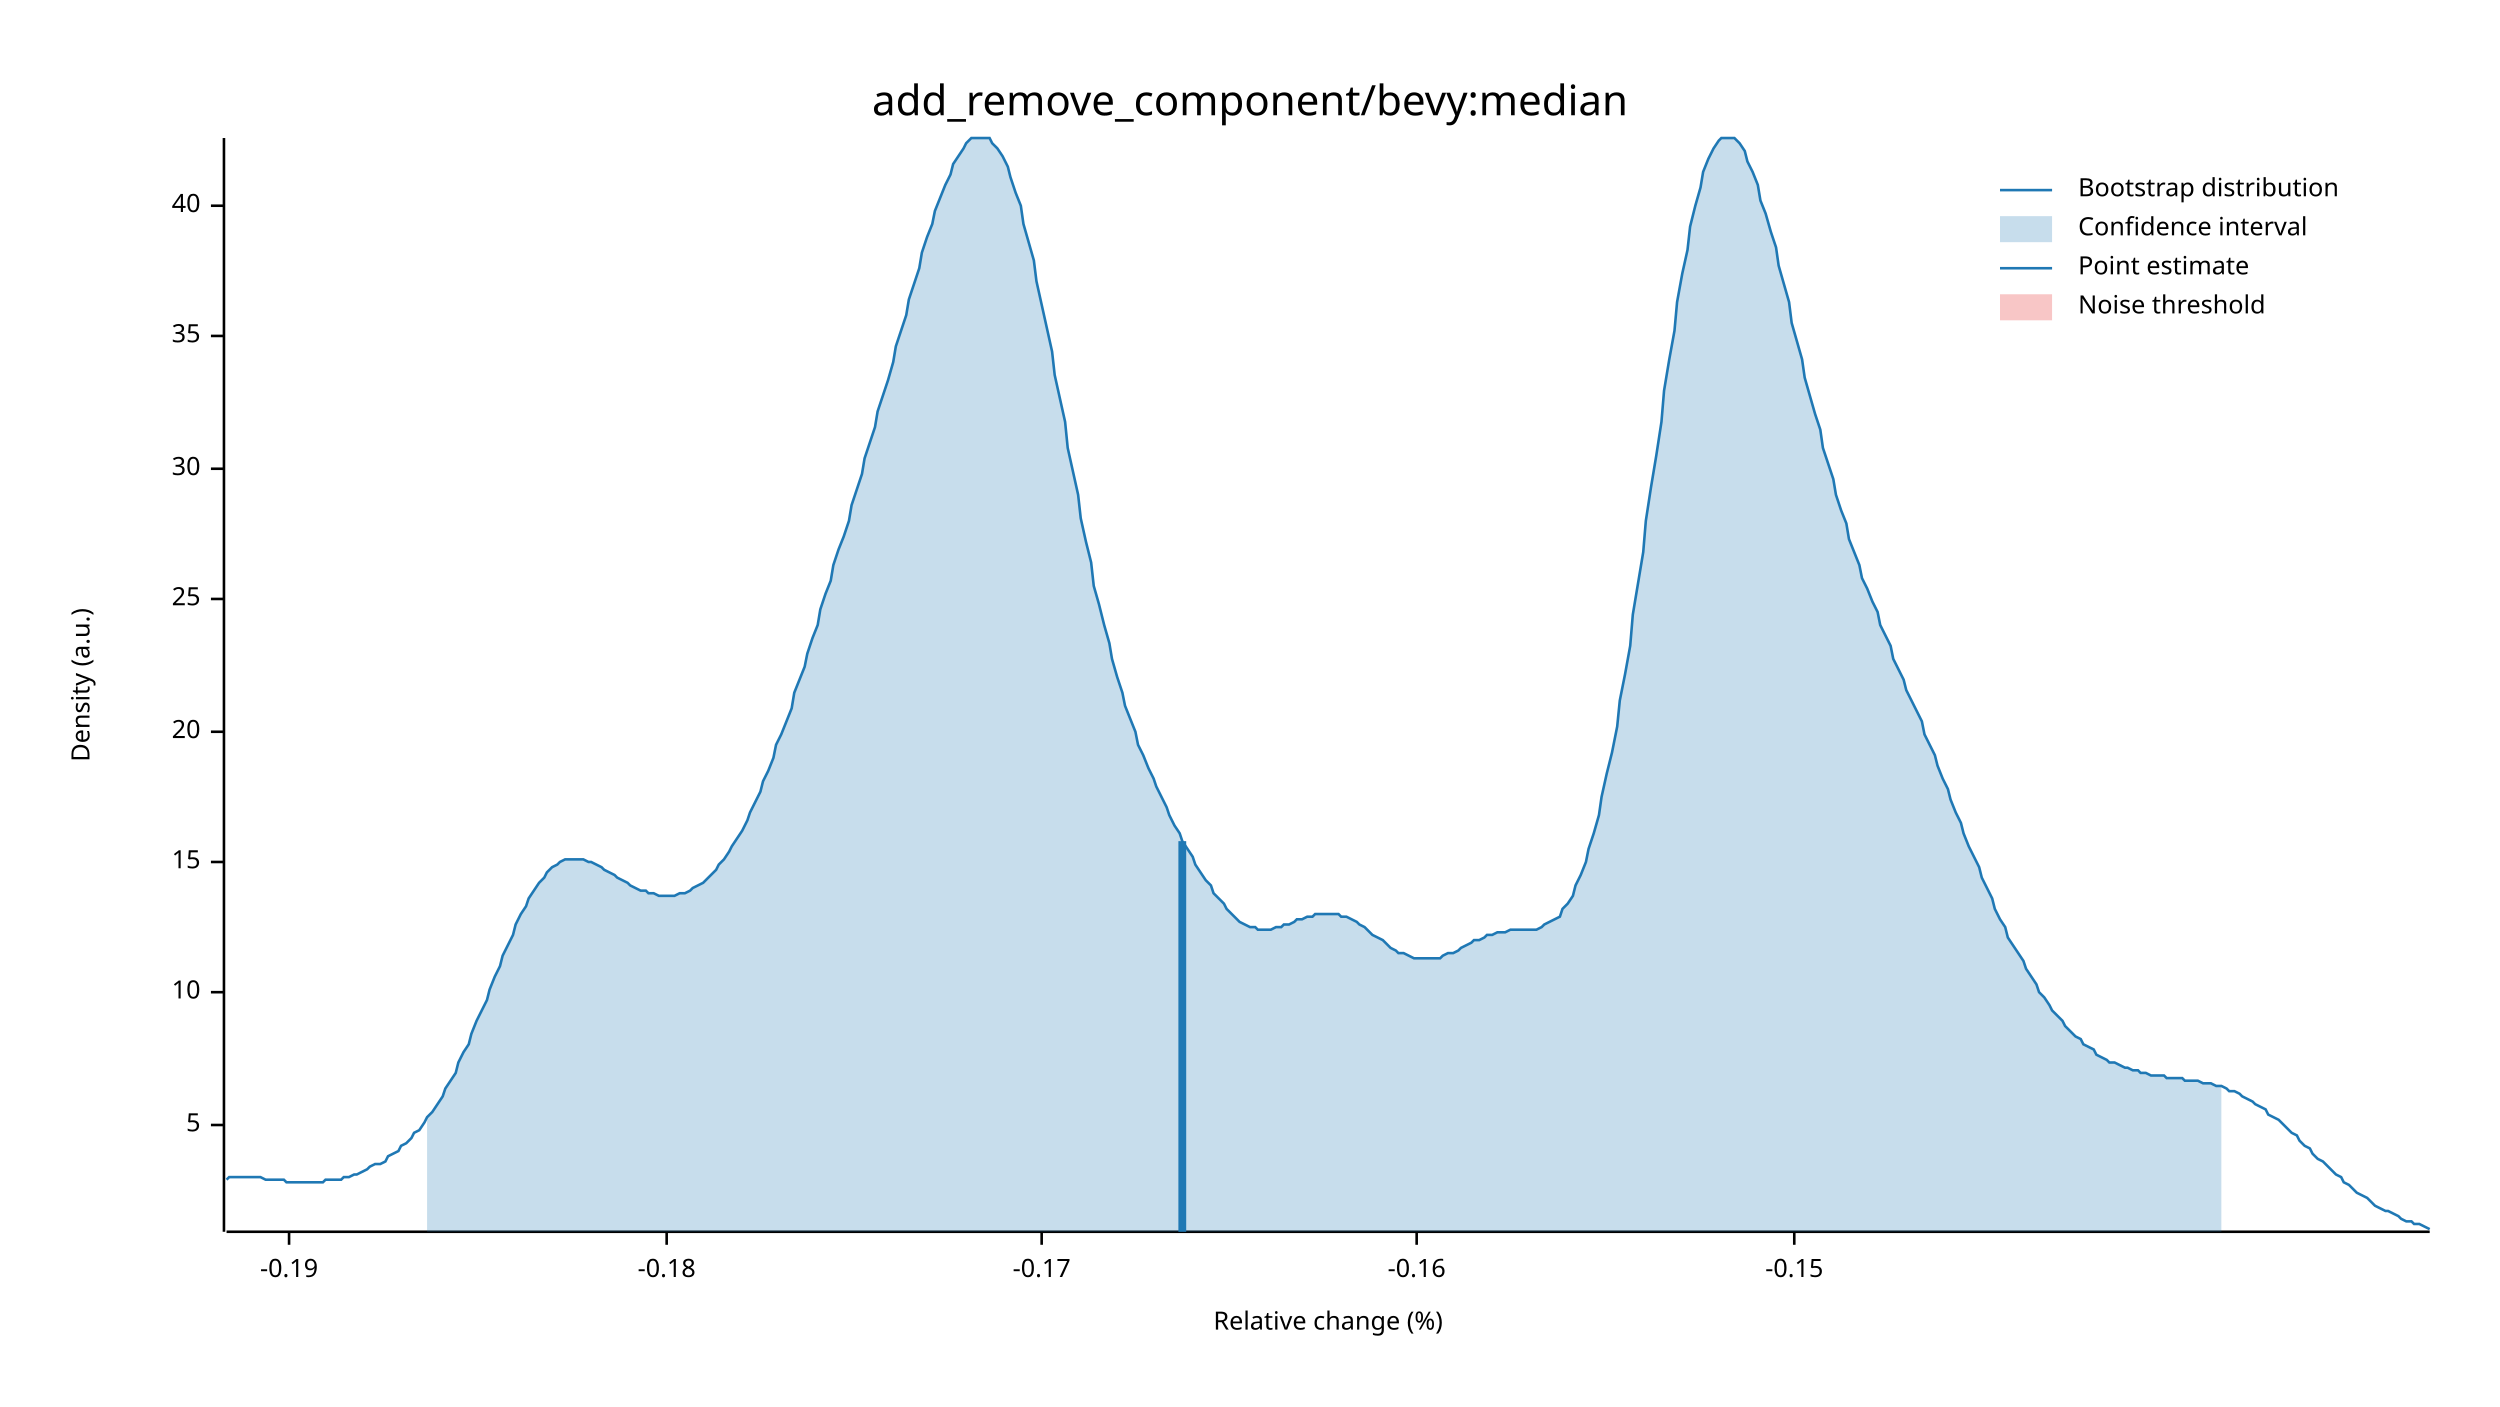
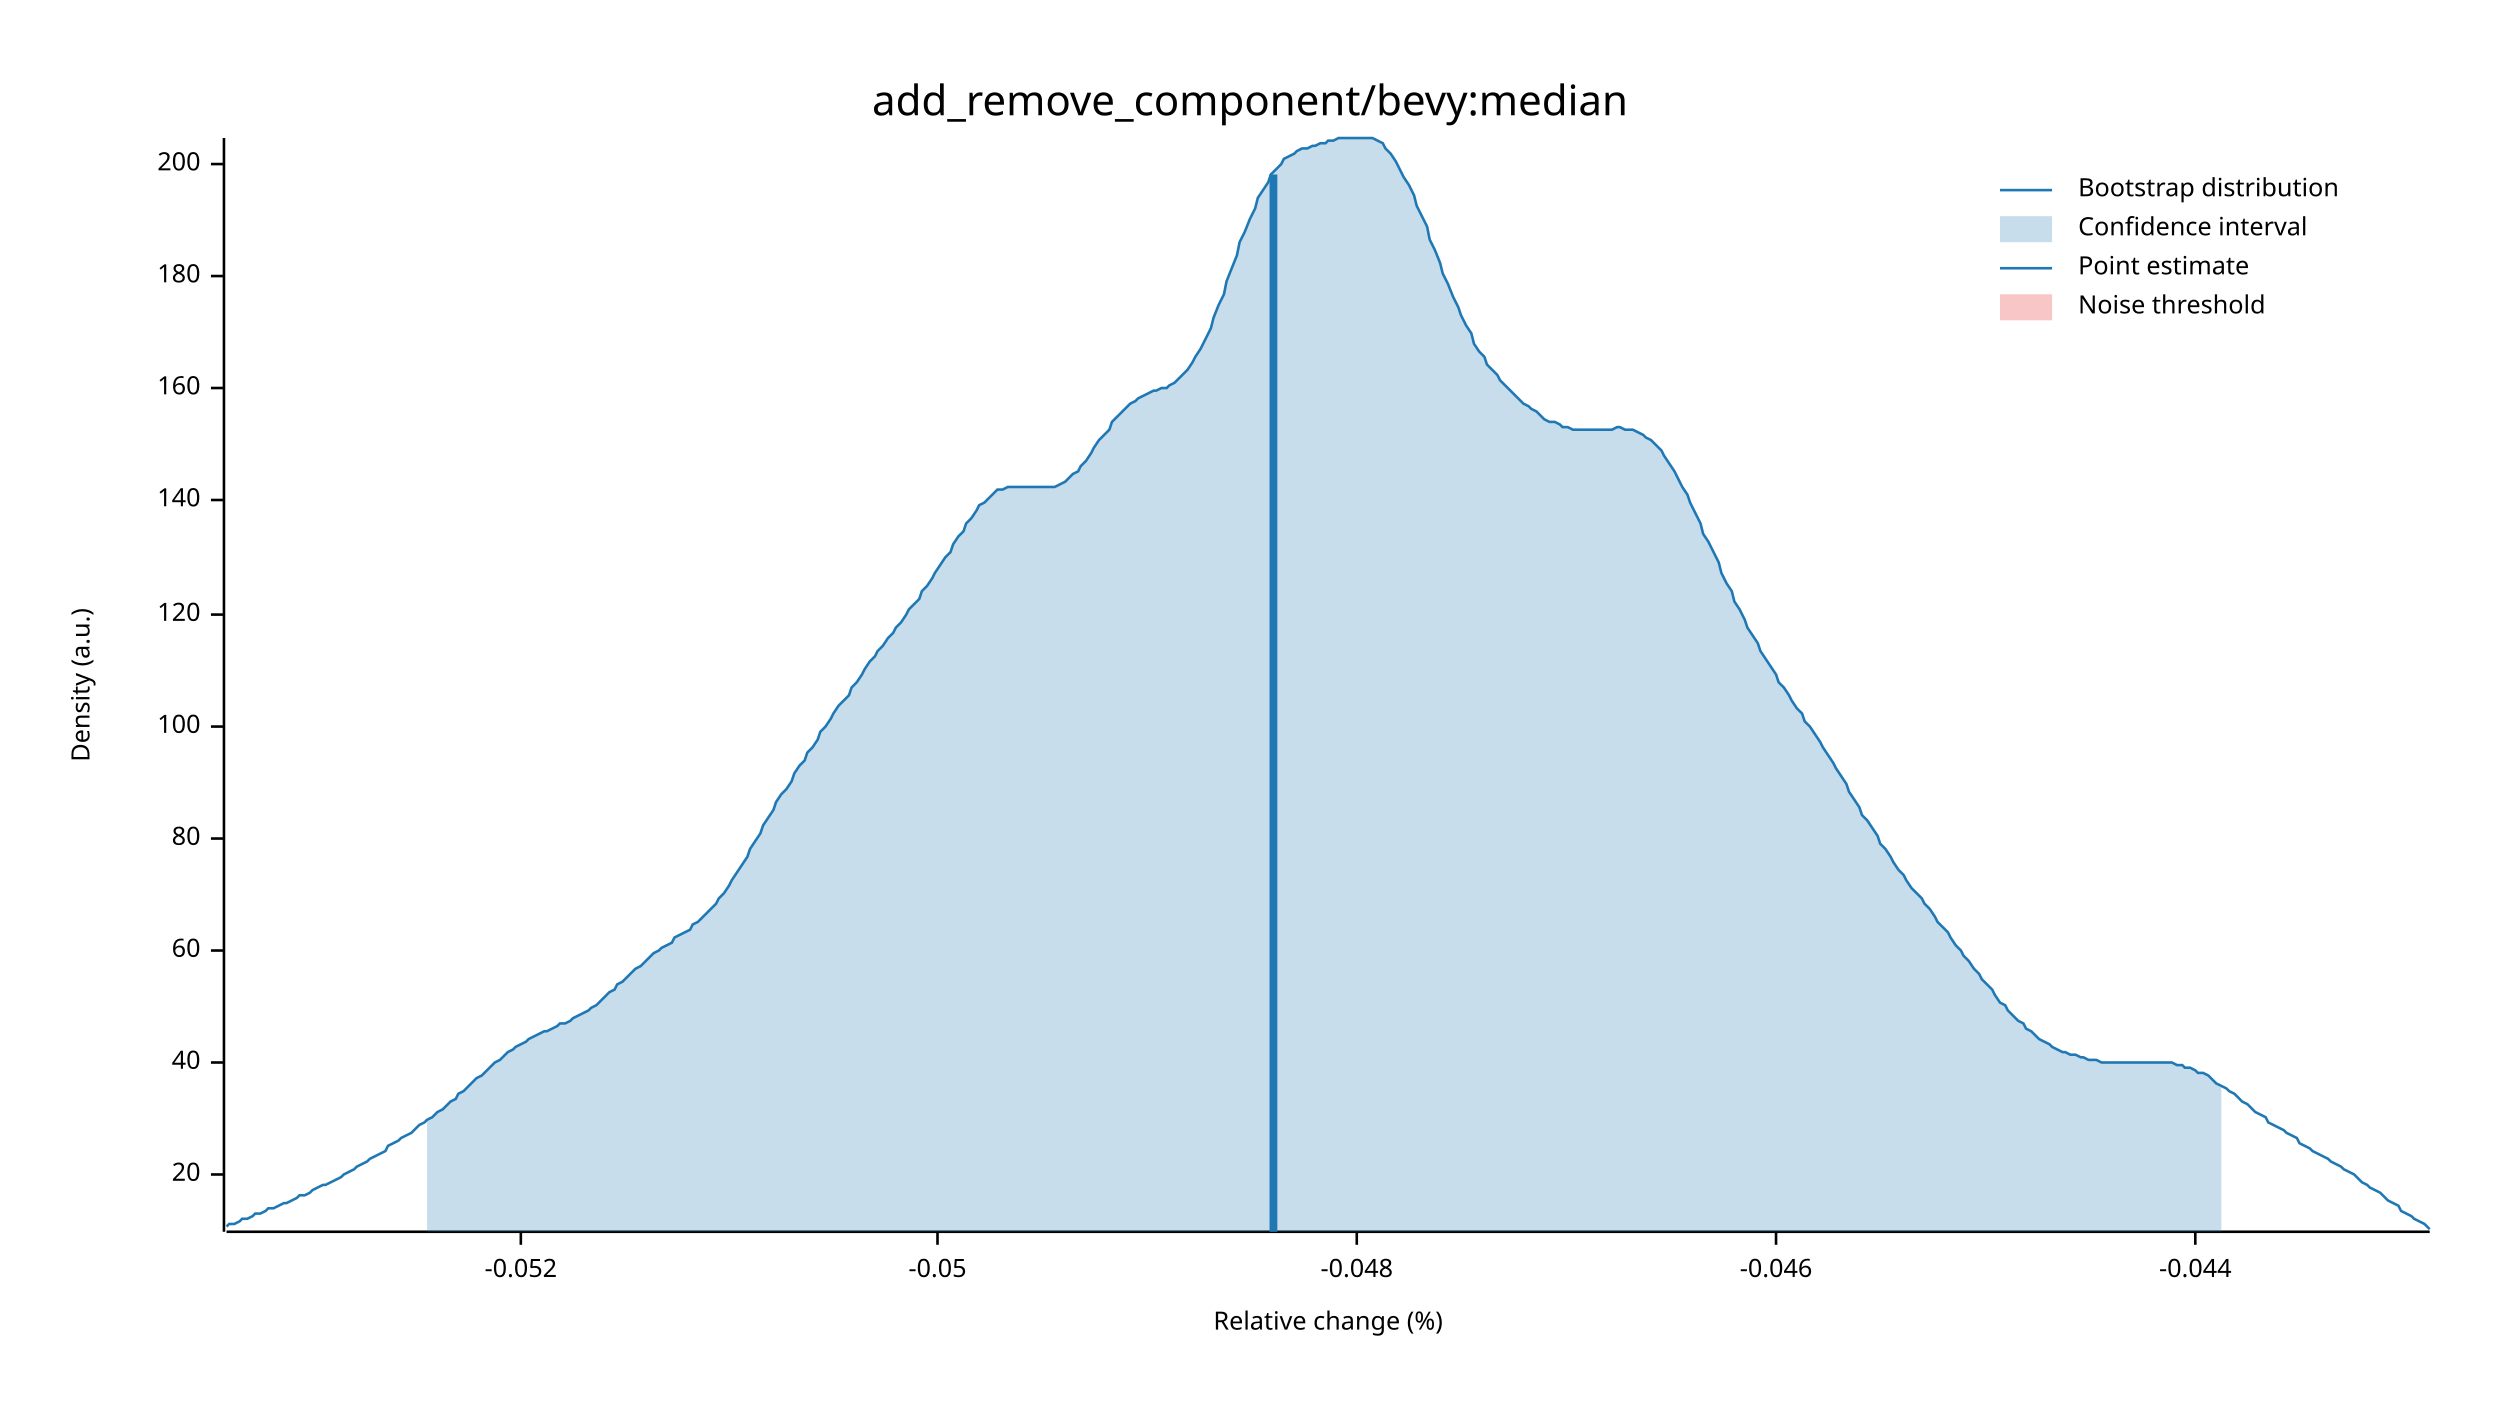
<svg xmlns="http://www.w3.org/2000/svg" width="960" height="540" viewBox="0 0 960 540">
  <text x="480" y="32" dy="0.76em" text-anchor="middle" font-family="sans-serif" font-size="16.129" opacity="1" fill="#000000">
add_remove_component/bevy:median
</text>
  <text x="27" y="263" dy="0.76em" text-anchor="middle" font-family="sans-serif" font-size="9.677" opacity="1" fill="#000000" transform="rotate(270, 27, 263)">
Density (a.u.)
</text>
  <text x="510" y="513" dy="-0.5ex" text-anchor="middle" font-family="sans-serif" font-size="9.677" opacity="1" fill="#000000">
Relative change (%)
</text>
  <polyline fill="none" opacity="1" stroke="#000000" stroke-width="1" points="86,53 86,473 " />
-   <text x="77" y="432" dy="0.5ex" text-anchor="end" font-family="sans-serif" font-size="9.677" opacity="1" fill="#000000">
- 5
- </text>
-   <polyline fill="none" opacity="1" stroke="#000000" stroke-width="1" points="81,432 86,432 " />
-   <text x="77" y="381" dy="0.5ex" text-anchor="end" font-family="sans-serif" font-size="9.677" opacity="1" fill="#000000">
- 10
- </text>
-   <polyline fill="none" opacity="1" stroke="#000000" stroke-width="1" points="81,381 86,381 " />
-   <text x="77" y="331" dy="0.5ex" text-anchor="end" font-family="sans-serif" font-size="9.677" opacity="1" fill="#000000">
- 15
- </text>
-   <polyline fill="none" opacity="1" stroke="#000000" stroke-width="1" points="81,331 86,331 " />
-   <text x="77" y="281" dy="0.5ex" text-anchor="end" font-family="sans-serif" font-size="9.677" opacity="1" fill="#000000">
+   <text x="77" y="451" dy="0.5ex" text-anchor="end" font-family="sans-serif" font-size="9.677" opacity="1" fill="#000000">
20
</text>
-   <polyline fill="none" opacity="1" stroke="#000000" stroke-width="1" points="81,281 86,281 " />
-   <text x="77" y="230" dy="0.5ex" text-anchor="end" font-family="sans-serif" font-size="9.677" opacity="1" fill="#000000">
- 25
- </text>
-   <polyline fill="none" opacity="1" stroke="#000000" stroke-width="1" points="81,230 86,230 " />
-   <text x="77" y="180" dy="0.5ex" text-anchor="end" font-family="sans-serif" font-size="9.677" opacity="1" fill="#000000">
- 30
- </text>
-   <polyline fill="none" opacity="1" stroke="#000000" stroke-width="1" points="81,180 86,180 " />
-   <text x="77" y="129" dy="0.5ex" text-anchor="end" font-family="sans-serif" font-size="9.677" opacity="1" fill="#000000">
- 35
- </text>
-   <polyline fill="none" opacity="1" stroke="#000000" stroke-width="1" points="81,129 86,129 " />
-   <text x="77" y="79" dy="0.5ex" text-anchor="end" font-family="sans-serif" font-size="9.677" opacity="1" fill="#000000">
+   <polyline fill="none" opacity="1" stroke="#000000" stroke-width="1" points="81,451 86,451 " />
+   <text x="77" y="408" dy="0.5ex" text-anchor="end" font-family="sans-serif" font-size="9.677" opacity="1" fill="#000000">
40
</text>
-   <polyline fill="none" opacity="1" stroke="#000000" stroke-width="1" points="81,79 86,79 " />
+   <polyline fill="none" opacity="1" stroke="#000000" stroke-width="1" points="81,408 86,408 " />
+   <text x="77" y="365" dy="0.5ex" text-anchor="end" font-family="sans-serif" font-size="9.677" opacity="1" fill="#000000">
+ 60
+ </text>
+   <polyline fill="none" opacity="1" stroke="#000000" stroke-width="1" points="81,365 86,365 " />
+   <text x="77" y="322" dy="0.5ex" text-anchor="end" font-family="sans-serif" font-size="9.677" opacity="1" fill="#000000">
+ 80
+ </text>
+   <polyline fill="none" opacity="1" stroke="#000000" stroke-width="1" points="81,322 86,322 " />
+   <text x="77" y="279" dy="0.5ex" text-anchor="end" font-family="sans-serif" font-size="9.677" opacity="1" fill="#000000">
+ 100
+ </text>
+   <polyline fill="none" opacity="1" stroke="#000000" stroke-width="1" points="81,279 86,279 " />
+   <text x="77" y="236" dy="0.5ex" text-anchor="end" font-family="sans-serif" font-size="9.677" opacity="1" fill="#000000">
+ 120
+ </text>
+   <polyline fill="none" opacity="1" stroke="#000000" stroke-width="1" points="81,236 86,236 " />
+   <text x="77" y="192" dy="0.5ex" text-anchor="end" font-family="sans-serif" font-size="9.677" opacity="1" fill="#000000">
+ 140
+ </text>
+   <polyline fill="none" opacity="1" stroke="#000000" stroke-width="1" points="81,192 86,192 " />
+   <text x="77" y="149" dy="0.5ex" text-anchor="end" font-family="sans-serif" font-size="9.677" opacity="1" fill="#000000">
+ 160
+ </text>
+   <polyline fill="none" opacity="1" stroke="#000000" stroke-width="1" points="81,149 86,149 " />
+   <text x="77" y="106" dy="0.5ex" text-anchor="end" font-family="sans-serif" font-size="9.677" opacity="1" fill="#000000">
+ 180
+ </text>
+   <polyline fill="none" opacity="1" stroke="#000000" stroke-width="1" points="81,106 86,106 " />
+   <text x="77" y="63" dy="0.5ex" text-anchor="end" font-family="sans-serif" font-size="9.677" opacity="1" fill="#000000">
+ 200
+ </text>
+   <polyline fill="none" opacity="1" stroke="#000000" stroke-width="1" points="81,63 86,63 " />
  <polyline fill="none" opacity="1" stroke="#000000" stroke-width="1" points="87,473 933,473 " />
-   <text x="111" y="483" dy="0.76em" text-anchor="middle" font-family="sans-serif" font-size="9.677" opacity="1" fill="#000000">
- -0.19
+   <text x="200" y="483" dy="0.76em" text-anchor="middle" font-family="sans-serif" font-size="9.677" opacity="1" fill="#000000">
+ -0.052
</text>
-   <polyline fill="none" opacity="1" stroke="#000000" stroke-width="1" points="111,473 111,478 " />
-   <text x="256" y="483" dy="0.76em" text-anchor="middle" font-family="sans-serif" font-size="9.677" opacity="1" fill="#000000">
- -0.18
+   <polyline fill="none" opacity="1" stroke="#000000" stroke-width="1" points="200,473 200,478 " />
+   <text x="360" y="483" dy="0.76em" text-anchor="middle" font-family="sans-serif" font-size="9.677" opacity="1" fill="#000000">
+ -0.05
</text>
-   <polyline fill="none" opacity="1" stroke="#000000" stroke-width="1" points="256,473 256,478 " />
-   <text x="400" y="483" dy="0.76em" text-anchor="middle" font-family="sans-serif" font-size="9.677" opacity="1" fill="#000000">
- -0.17
+   <polyline fill="none" opacity="1" stroke="#000000" stroke-width="1" points="360,473 360,478 " />
+   <text x="521" y="483" dy="0.76em" text-anchor="middle" font-family="sans-serif" font-size="9.677" opacity="1" fill="#000000">
+ -0.048
</text>
-   <polyline fill="none" opacity="1" stroke="#000000" stroke-width="1" points="400,473 400,478 " />
-   <text x="544" y="483" dy="0.76em" text-anchor="middle" font-family="sans-serif" font-size="9.677" opacity="1" fill="#000000">
- -0.16
+   <polyline fill="none" opacity="1" stroke="#000000" stroke-width="1" points="521,473 521,478 " />
+   <text x="682" y="483" dy="0.76em" text-anchor="middle" font-family="sans-serif" font-size="9.677" opacity="1" fill="#000000">
+ -0.046
</text>
-   <polyline fill="none" opacity="1" stroke="#000000" stroke-width="1" points="544,473 544,478 " />
-   <text x="689" y="483" dy="0.76em" text-anchor="middle" font-family="sans-serif" font-size="9.677" opacity="1" fill="#000000">
- -0.15
+   <polyline fill="none" opacity="1" stroke="#000000" stroke-width="1" points="682,473 682,478 " />
+   <text x="843" y="483" dy="0.76em" text-anchor="middle" font-family="sans-serif" font-size="9.677" opacity="1" fill="#000000">
+ -0.044
</text>
-   <polyline fill="none" opacity="1" stroke="#000000" stroke-width="1" points="689,473 689,478 " />
-   <polyline fill="none" opacity="1" stroke="#1F78B4" stroke-width="1" points="87,453 88,452 90,452 92,452 93,452 95,452 97,452 98,452 100,452 102,453 103,453 105,453 107,453 109,453 110,454 112,454 114,454 115,454 117,454 119,454 120,454 122,454 124,454 125,453 127,453 129,453 131,453 132,452 134,452 136,451 137,451 139,450 141,449 142,448 144,447 146,447 148,446 149,444 151,443 153,442 154,440 156,439 158,437 159,435 161,434 163,431 164,429 166,427 168,424 170,421 171,418 173,415 175,412 176,408 178,404 180,401 181,397 183,392 185,388 187,384 188,380 190,375 192,371 193,367 195,363 197,359 198,355 200,351 202,348 203,345 205,342 207,339 209,337 210,335 212,333 214,332 215,331 217,330 219,330 220,330 222,330 224,330 226,331 227,331 229,332 231,333 232,334 234,335 236,336 237,337 239,338 241,339 242,340 244,341 246,342 248,342 249,343 251,343 253,344 254,344 256,344 258,344 259,344 261,343 263,343 265,342 266,341 268,340 270,339 271,338 273,336 275,334 276,332 278,330 280,327 281,325 283,322 285,319 287,315 288,312 290,308 292,304 293,300 295,296 297,291 298,286 300,282 302,277 304,272 305,266 307,261 309,256 310,251 312,245 314,240 315,234 317,228 319,223 320,217 322,211 324,206 326,200 327,194 329,188 331,182 332,176 334,170 336,164 337,158 339,152 341,146 343,139 344,133 346,127 348,121 349,115 351,109 353,103 354,97 356,91 358,86 359,81 361,76 363,71 365,67 366,63 368,60 370,57 371,55 373,53 375,53 376,53 378,53 380,53 381,55 383,57 385,60 387,64 388,68 390,74 392,79 393,86 395,93 397,100 398,108 400,117 402,126 404,135 405,144 407,153 409,162 410,172 412,181 414,190 415,199 417,208 419,216 420,225 422,232 424,240 426,247 427,253 429,260 431,266 432,271 434,276 436,281 437,286 439,290 441,295 443,299 444,302 446,306 448,310 449,313 451,317 453,320 454,323 456,326 458,329 459,332 461,335 463,338 465,340 466,343 468,345 470,347 471,349 473,351 475,353 476,354 478,355 480,356 482,356 483,357 485,357 487,357 488,357 490,356 492,356 493,355 495,355 497,354 498,353 500,353 502,352 504,352 505,351 507,351 509,351 510,351 512,351 514,351 515,352 517,352 519,353 521,354 522,355 524,356 526,358 527,359 529,360 531,361 532,362 534,364 536,365 537,366 539,366 541,367 543,368 544,368 546,368 548,368 549,368 551,368 553,368 554,367 556,366 558,366 560,365 561,364 563,363 565,362 566,361 568,361 570,360 571,359 573,359 575,358 576,358 578,358 580,357 582,357 583,357 585,357 587,357 588,357 590,357 592,356 593,355 595,354 597,353 599,352 600,349 602,347 604,344 605,340 607,336 609,331 610,326 612,320 614,313 615,306 617,297 619,289 621,279 622,269 624,259 626,248 627,236 629,224 631,212 632,200 634,187 636,175 638,162 639,150 641,138 643,127 644,116 646,105 648,96 649,87 651,79 653,72 654,66 656,61 658,57 660,54 661,53 663,53 665,53 666,53 668,55 670,58 671,62 673,66 675,71 676,77 678,82 680,89 682,95 683,102 685,109 687,116 688,124 690,131 692,138 693,145 695,152 697,159 699,165 700,172 702,178 704,184 705,190 707,196 709,201 710,207 712,212 714,217 715,222 717,226 719,231 721,235 722,240 724,244 726,248 727,253 729,257 731,261 732,265 734,269 736,273 738,277 739,282 741,286 743,290 744,294 746,299 748,303 749,307 751,312 753,316 754,320 756,325 758,329 760,333 761,337 763,341 765,345 766,349 768,353 770,356 771,360 773,363 775,366 777,369 778,372 780,375 782,378 783,381 785,383 787,386 788,388 790,390 792,392 793,394 795,396 797,398 799,399 800,401 802,402 804,403 805,405 807,406 809,407 810,408 812,408 814,409 816,410 817,410 819,411 821,411 822,412 824,412 826,413 827,413 829,413 831,413 832,414 834,414 836,414 838,414 839,415 841,415 843,415 844,415 846,416 848,416 849,416 851,417 853,417 855,418 856,419 858,419 860,420 861,421 863,422 865,423 866,424 868,425 870,426 871,428 873,429 875,430 877,432 878,433 880,435 882,436 883,438 885,440 887,441 888,443 890,445 892,446 894,448 895,449 897,451 899,452 900,454 902,455 904,457 905,458 907,459 909,460 910,461 912,463 914,464 916,465 917,465 919,466 921,467 922,468 924,469 926,469 927,470 929,470 931,471 933,472 " />
-   <polygon opacity="0.25" fill="#1F78B4" points="164,429 166,427 168,424 170,421 171,418 173,415 175,412 176,408 178,404 180,401 181,397 183,392 185,388 187,384 188,380 190,375 192,371 193,367 195,363 197,359 198,355 200,351 202,348 203,345 205,342 207,339 209,337 210,335 212,333 214,332 215,331 217,330 219,330 220,330 222,330 224,330 226,331 227,331 229,332 231,333 232,334 234,335 236,336 237,337 239,338 241,339 242,340 244,341 246,342 248,342 249,343 251,343 253,344 254,344 256,344 258,344 259,344 261,343 263,343 265,342 266,341 268,340 270,339 271,338 273,336 275,334 276,332 278,330 280,327 281,325 283,322 285,319 287,315 288,312 290,308 292,304 293,300 295,296 297,291 298,286 300,282 302,277 304,272 305,266 307,261 309,256 310,251 312,245 314,240 315,234 317,228 319,223 320,217 322,211 324,206 326,200 327,194 329,188 331,182 332,176 334,170 336,164 337,158 339,152 341,146 343,139 344,133 346,127 348,121 349,115 351,109 353,103 354,97 356,91 358,86 359,81 361,76 363,71 365,67 366,63 368,60 370,57 371,55 373,53 375,53 376,53 378,53 380,53 381,55 383,57 385,60 387,64 388,68 390,74 392,79 393,86 395,93 397,100 398,108 400,117 402,126 404,135 405,144 407,153 409,162 410,172 412,181 414,190 415,199 417,208 419,216 420,225 422,232 424,240 426,247 427,253 429,260 431,266 432,271 434,276 436,281 437,286 439,290 441,295 443,299 444,302 446,306 448,310 449,313 451,317 453,320 454,323 456,326 458,329 459,332 461,335 463,338 465,340 466,343 468,345 470,347 471,349 473,351 475,353 476,354 478,355 480,356 482,356 483,357 485,357 487,357 488,357 490,356 492,356 493,355 495,355 497,354 498,353 500,353 502,352 504,352 505,351 507,351 509,351 510,351 512,351 514,351 515,352 517,352 519,353 521,354 522,355 524,356 526,358 527,359 529,360 531,361 532,362 534,364 536,365 537,366 539,366 541,367 543,368 544,368 546,368 548,368 549,368 551,368 553,368 554,367 556,366 558,366 560,365 561,364 563,363 565,362 566,361 568,361 570,360 571,359 573,359 575,358 576,358 578,358 580,357 582,357 583,357 585,357 587,357 588,357 590,357 592,356 593,355 595,354 597,353 599,352 600,349 602,347 604,344 605,340 607,336 609,331 610,326 612,320 614,313 615,306 617,297 619,289 621,279 622,269 624,259 626,248 627,236 629,224 631,212 632,200 634,187 636,175 638,162 639,150 641,138 643,127 644,116 646,105 648,96 649,87 651,79 653,72 654,66 656,61 658,57 660,54 661,53 663,53 665,53 666,53 668,55 670,58 671,62 673,66 675,71 676,77 678,82 680,89 682,95 683,102 685,109 687,116 688,124 690,131 692,138 693,145 695,152 697,159 699,165 700,172 702,178 704,184 705,190 707,196 709,201 710,207 712,212 714,217 715,222 717,226 719,231 721,235 722,240 724,244 726,248 727,253 729,257 731,261 732,265 734,269 736,273 738,277 739,282 741,286 743,290 744,294 746,299 748,303 749,307 751,312 753,316 754,320 756,325 758,329 760,333 761,337 763,341 765,345 766,349 768,353 770,356 771,360 773,363 775,366 777,369 778,372 780,375 782,378 783,381 785,383 787,386 788,388 790,390 792,392 793,394 795,396 797,398 799,399 800,401 802,402 804,403 805,405 807,406 809,407 810,408 812,408 814,409 816,410 817,410 819,411 821,411 822,412 824,412 826,413 827,413 829,413 831,413 832,414 834,414 836,414 838,414 839,415 841,415 843,415 844,415 846,416 848,416 849,416 851,417 853,417 853,473 164,473 " />
-   <polyline fill="none" opacity="1" stroke="#1F78B4" stroke-width="3" points="454,473 454,323 " />
+   <polyline fill="none" opacity="1" stroke="#000000" stroke-width="1" points="843,473 843,478 " />
+   <polyline fill="none" opacity="1" stroke="#1F78B4" stroke-width="1" points="87,471 88,470 90,470 92,469 93,468 95,468 97,467 98,466 100,466 102,465 103,464 105,464 107,463 109,462 110,462 112,461 114,460 115,459 117,459 119,458 120,457 122,456 124,455 125,455 127,454 129,453 131,452 132,451 134,450 136,449 137,448 139,447 141,446 142,445 144,444 146,443 148,442 149,440 151,439 153,438 154,437 156,436 158,435 159,434 161,432 163,431 164,430 166,429 168,427 170,426 171,425 173,423 175,422 176,420 178,419 180,417 181,416 183,414 185,413 187,411 188,410 190,408 192,407 193,406 195,404 197,403 198,402 200,401 202,400 203,399 205,398 207,397 209,396 210,396 212,395 214,394 215,393 217,393 219,392 220,391 222,390 224,389 226,388 227,387 229,386 231,384 232,383 234,381 236,380 237,378 239,377 241,375 242,374 244,372 246,371 248,369 249,368 251,366 253,365 254,364 256,363 258,362 259,360 261,359 263,358 265,357 266,355 268,354 270,352 271,351 273,349 275,347 276,345 278,343 280,340 281,338 283,335 285,332 287,329 288,326 290,323 292,320 293,317 295,314 297,311 298,308 300,305 302,303 304,300 305,297 307,294 309,292 310,289 312,287 314,284 315,281 317,279 319,276 320,274 322,271 324,269 326,267 327,264 329,262 331,259 332,257 334,254 336,252 337,250 339,248 341,245 343,243 344,241 346,239 348,236 349,234 351,232 353,230 354,227 356,225 358,222 359,220 361,217 363,214 365,212 366,209 368,206 370,204 371,201 373,199 375,196 376,194 378,193 380,191 381,190 383,188 385,188 387,187 388,187 390,187 392,187 393,187 395,187 397,187 398,187 400,187 402,187 404,187 405,187 407,186 409,185 410,184 412,182 414,181 415,179 417,177 419,174 420,172 422,169 424,167 426,165 427,162 429,160 431,158 432,157 434,155 436,154 437,153 439,152 441,151 443,150 444,150 446,149 448,149 449,148 451,147 453,145 454,144 456,142 458,139 459,137 461,134 463,130 465,126 466,122 468,117 470,113 471,108 473,103 475,98 476,93 478,89 480,84 482,80 483,76 485,73 487,70 488,67 490,65 492,63 493,61 495,60 497,59 498,58 500,57 502,57 504,56 505,56 507,55 509,55 510,54 512,54 514,53 515,53 517,53 519,53 521,53 522,53 524,53 526,53 527,53 529,54 531,55 532,57 534,59 536,62 537,64 539,68 541,71 543,75 544,79 546,83 548,87 549,92 551,96 553,101 554,105 556,109 558,114 560,118 561,121 563,125 565,128 566,132 568,135 570,137 571,140 573,142 575,144 576,146 578,148 580,150 582,152 583,153 585,155 587,156 588,157 590,158 592,160 593,161 595,162 597,162 599,163 600,164 602,164 604,165 605,165 607,165 609,165 610,165 612,165 614,165 615,165 617,165 619,165 621,164 622,164 624,165 626,165 627,165 629,166 631,167 632,168 634,169 636,171 638,173 639,175 641,178 643,181 644,183 646,187 648,190 649,193 651,197 653,201 654,205 656,208 658,212 660,216 661,220 663,224 665,227 666,231 668,234 670,238 671,241 673,244 675,247 676,250 678,253 680,256 682,259 683,262 685,264 687,267 688,269 690,272 692,274 693,277 695,279 697,282 699,285 700,287 702,290 704,293 705,295 707,298 709,301 710,304 712,307 714,310 715,313 717,315 719,318 721,321 722,324 724,326 726,329 727,331 729,334 731,336 732,338 734,341 736,343 738,345 739,347 741,349 743,352 744,354 746,356 748,358 749,360 751,363 753,365 754,367 756,369 758,372 760,374 761,376 763,378 765,380 766,382 768,385 770,386 771,388 773,390 775,392 777,393 778,395 780,396 782,398 783,399 785,400 787,401 788,402 790,403 792,404 793,404 795,405 797,405 799,406 800,406 802,407 804,407 805,407 807,408 809,408 810,408 812,408 814,408 816,408 817,408 819,408 821,408 822,408 824,408 826,408 827,408 829,408 831,408 832,408 834,408 836,409 838,409 839,410 841,410 843,411 844,412 846,412 848,413 849,414 851,416 853,417 855,418 856,419 858,420 860,422 861,423 863,424 865,426 866,427 868,428 870,429 871,431 873,432 875,433 877,434 878,435 880,436 882,437 883,439 885,440 887,441 888,442 890,443 892,444 894,445 895,446 897,447 899,448 900,449 902,450 904,451 905,452 907,454 909,455 910,456 912,457 914,458 916,460 917,461 919,462 921,463 922,465 924,466 926,467 927,468 929,469 931,470 933,472 " />
+   <polygon opacity="0.25" fill="#1F78B4" points="164,430 166,429 168,427 170,426 171,425 173,423 175,422 176,420 178,419 180,417 181,416 183,414 185,413 187,411 188,410 190,408 192,407 193,406 195,404 197,403 198,402 200,401 202,400 203,399 205,398 207,397 209,396 210,396 212,395 214,394 215,393 217,393 219,392 220,391 222,390 224,389 226,388 227,387 229,386 231,384 232,383 234,381 236,380 237,378 239,377 241,375 242,374 244,372 246,371 248,369 249,368 251,366 253,365 254,364 256,363 258,362 259,360 261,359 263,358 265,357 266,355 268,354 270,352 271,351 273,349 275,347 276,345 278,343 280,340 281,338 283,335 285,332 287,329 288,326 290,323 292,320 293,317 295,314 297,311 298,308 300,305 302,303 304,300 305,297 307,294 309,292 310,289 312,287 314,284 315,281 317,279 319,276 320,274 322,271 324,269 326,267 327,264 329,262 331,259 332,257 334,254 336,252 337,250 339,248 341,245 343,243 344,241 346,239 348,236 349,234 351,232 353,230 354,227 356,225 358,222 359,220 361,217 363,214 365,212 366,209 368,206 370,204 371,201 373,199 375,196 376,194 378,193 380,191 381,190 383,188 385,188 387,187 388,187 390,187 392,187 393,187 395,187 397,187 398,187 400,187 402,187 404,187 405,187 407,186 409,185 410,184 412,182 414,181 415,179 417,177 419,174 420,172 422,169 424,167 426,165 427,162 429,160 431,158 432,157 434,155 436,154 437,153 439,152 441,151 443,150 444,150 446,149 448,149 449,148 451,147 453,145 454,144 456,142 458,139 459,137 461,134 463,130 465,126 466,122 468,117 470,113 471,108 473,103 475,98 476,93 478,89 480,84 482,80 483,76 485,73 487,70 488,67 490,65 492,63 493,61 495,60 497,59 498,58 500,57 502,57 504,56 505,56 507,55 509,55 510,54 512,54 514,53 515,53 517,53 519,53 521,53 522,53 524,53 526,53 527,53 529,54 531,55 532,57 534,59 536,62 537,64 539,68 541,71 543,75 544,79 546,83 548,87 549,92 551,96 553,101 554,105 556,109 558,114 560,118 561,121 563,125 565,128 566,132 568,135 570,137 571,140 573,142 575,144 576,146 578,148 580,150 582,152 583,153 585,155 587,156 588,157 590,158 592,160 593,161 595,162 597,162 599,163 600,164 602,164 604,165 605,165 607,165 609,165 610,165 612,165 614,165 615,165 617,165 619,165 621,164 622,164 624,165 626,165 627,165 629,166 631,167 632,168 634,169 636,171 638,173 639,175 641,178 643,181 644,183 646,187 648,190 649,193 651,197 653,201 654,205 656,208 658,212 660,216 661,220 663,224 665,227 666,231 668,234 670,238 671,241 673,244 675,247 676,250 678,253 680,256 682,259 683,262 685,264 687,267 688,269 690,272 692,274 693,277 695,279 697,282 699,285 700,287 702,290 704,293 705,295 707,298 709,301 710,304 712,307 714,310 715,313 717,315 719,318 721,321 722,324 724,326 726,329 727,331 729,334 731,336 732,338 734,341 736,343 738,345 739,347 741,349 743,352 744,354 746,356 748,358 749,360 751,363 753,365 754,367 756,369 758,372 760,374 761,376 763,378 765,380 766,382 768,385 770,386 771,388 773,390 775,392 777,393 778,395 780,396 782,398 783,399 785,400 787,401 788,402 790,403 792,404 793,404 795,405 797,405 799,406 800,406 802,407 804,407 805,407 807,408 809,408 810,408 812,408 814,408 816,408 817,408 819,408 821,408 822,408 824,408 826,408 827,408 829,408 831,408 832,408 834,408 836,409 838,409 839,410 841,410 843,411 844,412 846,412 848,413 849,414 851,416 853,417 853,473 164,473 " />
+   <polyline fill="none" opacity="1" stroke="#1F78B4" stroke-width="3" points="489,473 489,67 " />
  <rect x="510" y="53" width="0" height="419" opacity="0.1" fill="#E31A1C" stroke="none" />
  <text x="798" y="68" dy="0.76em" text-anchor="start" font-family="sans-serif" font-size="9.677" opacity="1" fill="#000000">
Bootstrap distribution
</text>
  <text x="798" y="83" dy="0.76em" text-anchor="start" font-family="sans-serif" font-size="9.677" opacity="1" fill="#000000">
Confidence interval
</text>
  <text x="798" y="98" dy="0.76em" text-anchor="start" font-family="sans-serif" font-size="9.677" opacity="1" fill="#000000">
Point estimate
</text>
  <text x="798" y="113" dy="0.76em" text-anchor="start" font-family="sans-serif" font-size="9.677" opacity="1" fill="#000000">
Noise threshold
</text>
  <polyline fill="none" opacity="1" stroke="#1F78B4" stroke-width="1" points="768,73 788,73 " />
  <rect x="768" y="83" width="20" height="10" opacity="0.25" fill="#1F78B4" stroke="none" />
  <polyline fill="none" opacity="1" stroke="#1F78B4" stroke-width="1" points="768,103 788,103 " />
  <rect x="768" y="113" width="20" height="10" opacity="0.25" fill="#E31A1C" stroke="none" />
</svg>
